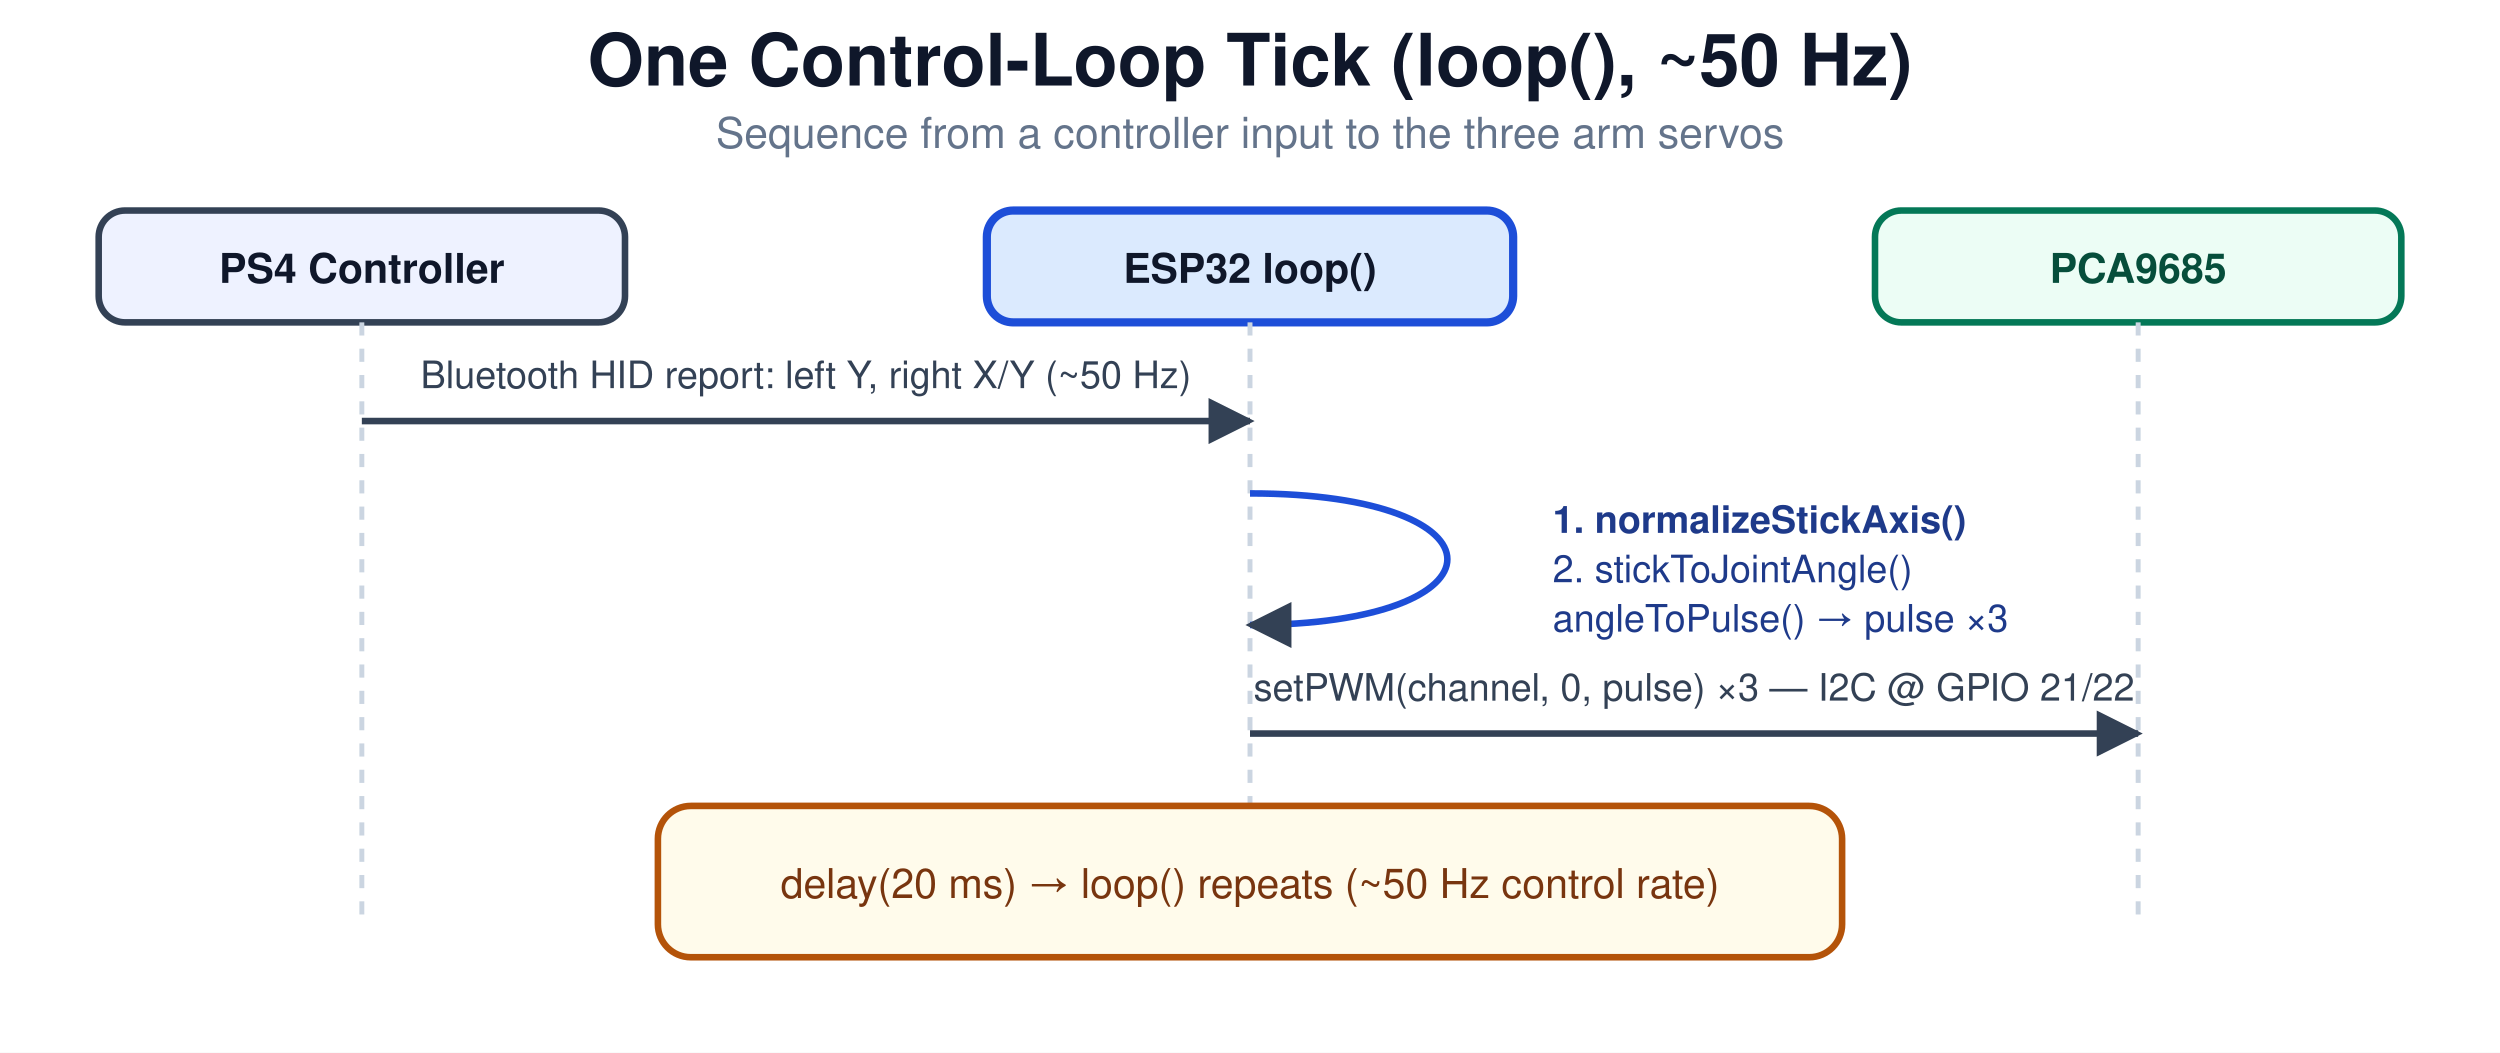
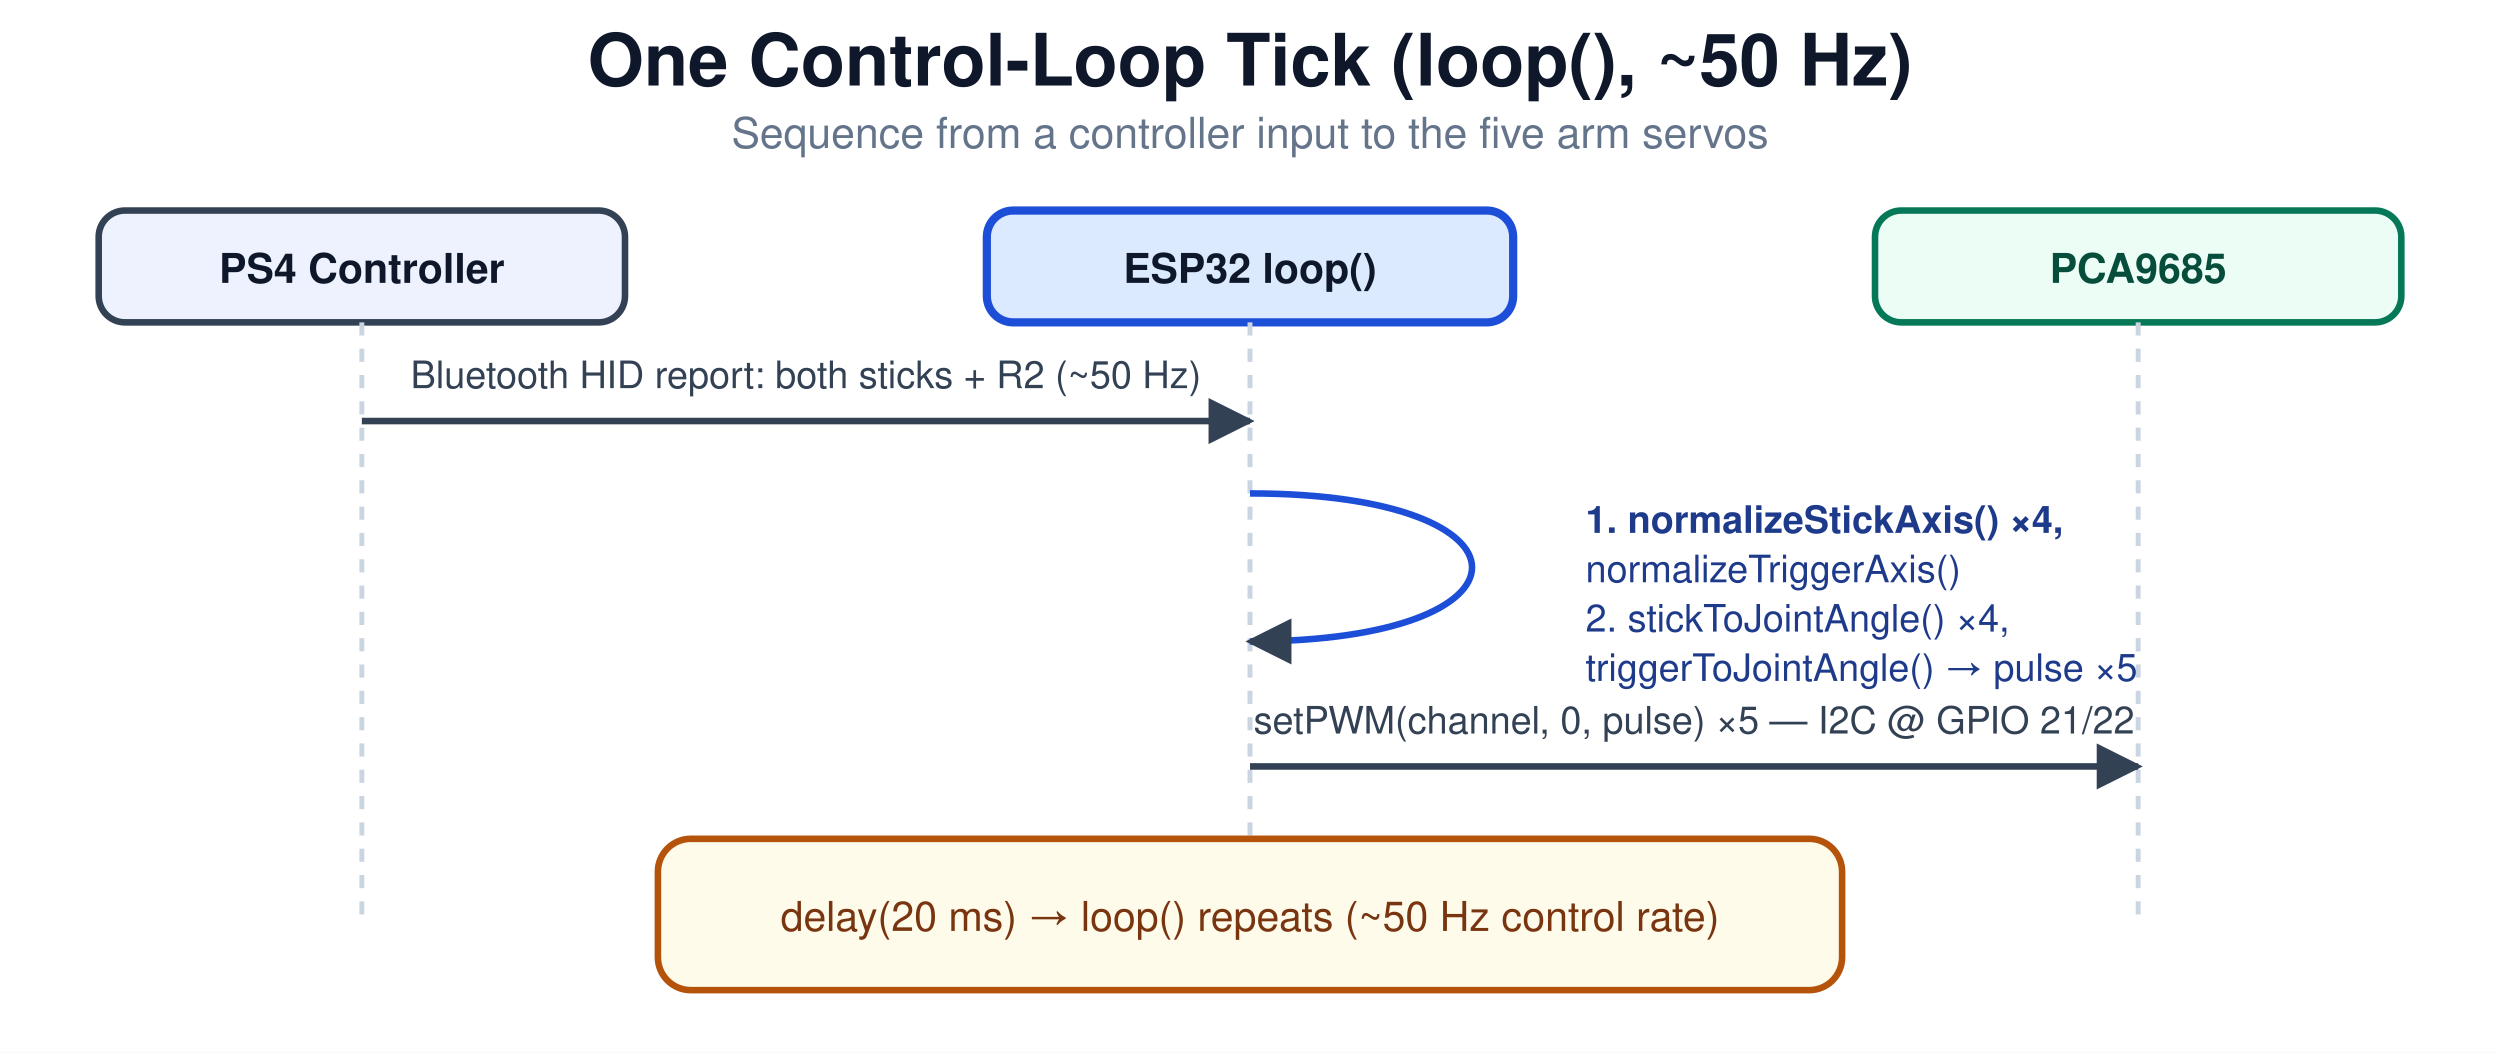
<svg xmlns="http://www.w3.org/2000/svg" viewBox="0 0 760 320" font-family="-apple-system,Segoe UI,Helvetica,Arial,sans-serif">
  <defs>
    <marker id="seq-arrow" viewBox="0 0 10 10" refX="9" refY="5" markerWidth="7" markerHeight="7" orient="auto-start-reverse">
      <path d="M0,0 L10,5 L0,10 z" fill="#334155" />
    </marker>
  </defs>
  <rect x="0" y="0" width="760" height="320" fill="#ffffff" />
  <text x="380" y="26" text-anchor="middle" font-size="22" font-weight="700" fill="#0f172a">One Control-Loop Tick (loop(), ~50 Hz)</text>
-   <text x="380" y="45" text-anchor="middle" font-size="13" fill="#64748b">Sequence from a controller input to the three arm servos</text>
+   <text x="380" y="45" text-anchor="middle" font-size="13" fill="#64748b">Sequence from a controller input to the five arm servos</text>
  <rect x="30" y="64" width="160" height="34" rx="8" fill="#eef2ff" stroke="#334155" stroke-width="2" />
  <text x="110" y="86" text-anchor="middle" font-size="12.5" font-weight="700" fill="#0f172a">PS4 Controller</text>
  <rect x="300" y="64" width="160" height="34" rx="8" fill="#dbeafe" stroke="#1d4ed8" stroke-width="2.5" />
  <text x="380" y="86" text-anchor="middle" font-size="12.5" font-weight="700" fill="#0f172a">ESP32 loop()</text>
  <rect x="570" y="64" width="160" height="34" rx="8" fill="#ecfdf5" stroke="#047857" stroke-width="2" />
  <text x="650" y="86" text-anchor="middle" font-size="12.5" font-weight="700" fill="#064e3b">PCA9685</text>
  <line x1="110" y1="98" x2="110" y2="280" stroke="#cbd5e1" stroke-width="1.5" stroke-dasharray="4,4" />
  <line x1="380" y1="98" x2="380" y2="280" stroke="#cbd5e1" stroke-width="1.5" stroke-dasharray="4,4" />
  <line x1="650" y1="98" x2="650" y2="280" stroke="#cbd5e1" stroke-width="1.5" stroke-dasharray="4,4" />
-   <text x="245" y="118" text-anchor="middle" font-size="11.5" fill="#334155">Bluetooth HID report: left Y, right X/Y (~50 Hz)</text>
+   <text x="245" y="118" text-anchor="middle" font-size="11.5" fill="#334155">Bluetooth HID report: both sticks + R2 (~50 Hz)</text>
  <line x1="110" y1="128" x2="380" y2="128" stroke="#334155" stroke-width="2" marker-end="url(#seq-arrow)" />
-   <path d="M380,150 C460,150 460,190 380,190" fill="none" stroke="#1d4ed8" stroke-width="2" marker-end="url(#seq-arrow)" />
-   <text x="472" y="162" font-size="11.5" font-weight="600" fill="#1e3a8a">1. normalizeStickAxis()</text>
-   <text x="472" y="177" font-size="11.5" fill="#1e3a8a">2. stickToJointAngle()</text>
-   <text x="472" y="192" font-size="11.5" fill="#1e3a8a">   angleToPulse() → pulse ×3</text>
-   <text x="515" y="213" text-anchor="middle" font-size="11.5" fill="#334155">setPWM(channel, 0, pulse) ×3 — I2C @ GPIO 21/22</text>
-   <line x1="380" y1="223" x2="650" y2="223" stroke="#334155" stroke-width="2" marker-end="url(#seq-arrow)" />
-   <rect x="200" y="245" width="360" height="46" rx="10" fill="#fffbeb" stroke="#b45309" stroke-width="2" />
-   <text x="380" y="273" text-anchor="middle" font-size="12.5" fill="#78350f">delay(20 ms) → loop() repeats (~50 Hz control rate)</text>
+   <path d="M380,150 C470,150 470,195 380,195" fill="none" stroke="#1d4ed8" stroke-width="2" marker-end="url(#seq-arrow)" />
+   <text x="482" y="162" font-size="11.5" font-weight="600" fill="#1e3a8a">1. normalizeStickAxis() ×4,</text>
+   <text x="482" y="177" font-size="11.5" fill="#1e3a8a">   normalizeTriggerAxis()</text>
+   <text x="482" y="192" font-size="11.5" fill="#1e3a8a">2. stickToJointAngle() ×4,</text>
+   <text x="482" y="207" font-size="11.5" fill="#1e3a8a">   triggerToJointAngle() → pulse ×5</text>
+   <text x="515" y="223" text-anchor="middle" font-size="11.5" fill="#334155">setPWM(channel, 0, pulse) ×5 — I2C @ GPIO 21/22</text>
+   <line x1="380" y1="233" x2="650" y2="233" stroke="#334155" stroke-width="2" marker-end="url(#seq-arrow)" />
+   <rect x="200" y="255" width="360" height="46" rx="10" fill="#fffbeb" stroke="#b45309" stroke-width="2" />
+   <text x="380" y="283" text-anchor="middle" font-size="12.5" fill="#78350f">delay(20 ms) → loop() repeats (~50 Hz control rate)</text>
</svg>
